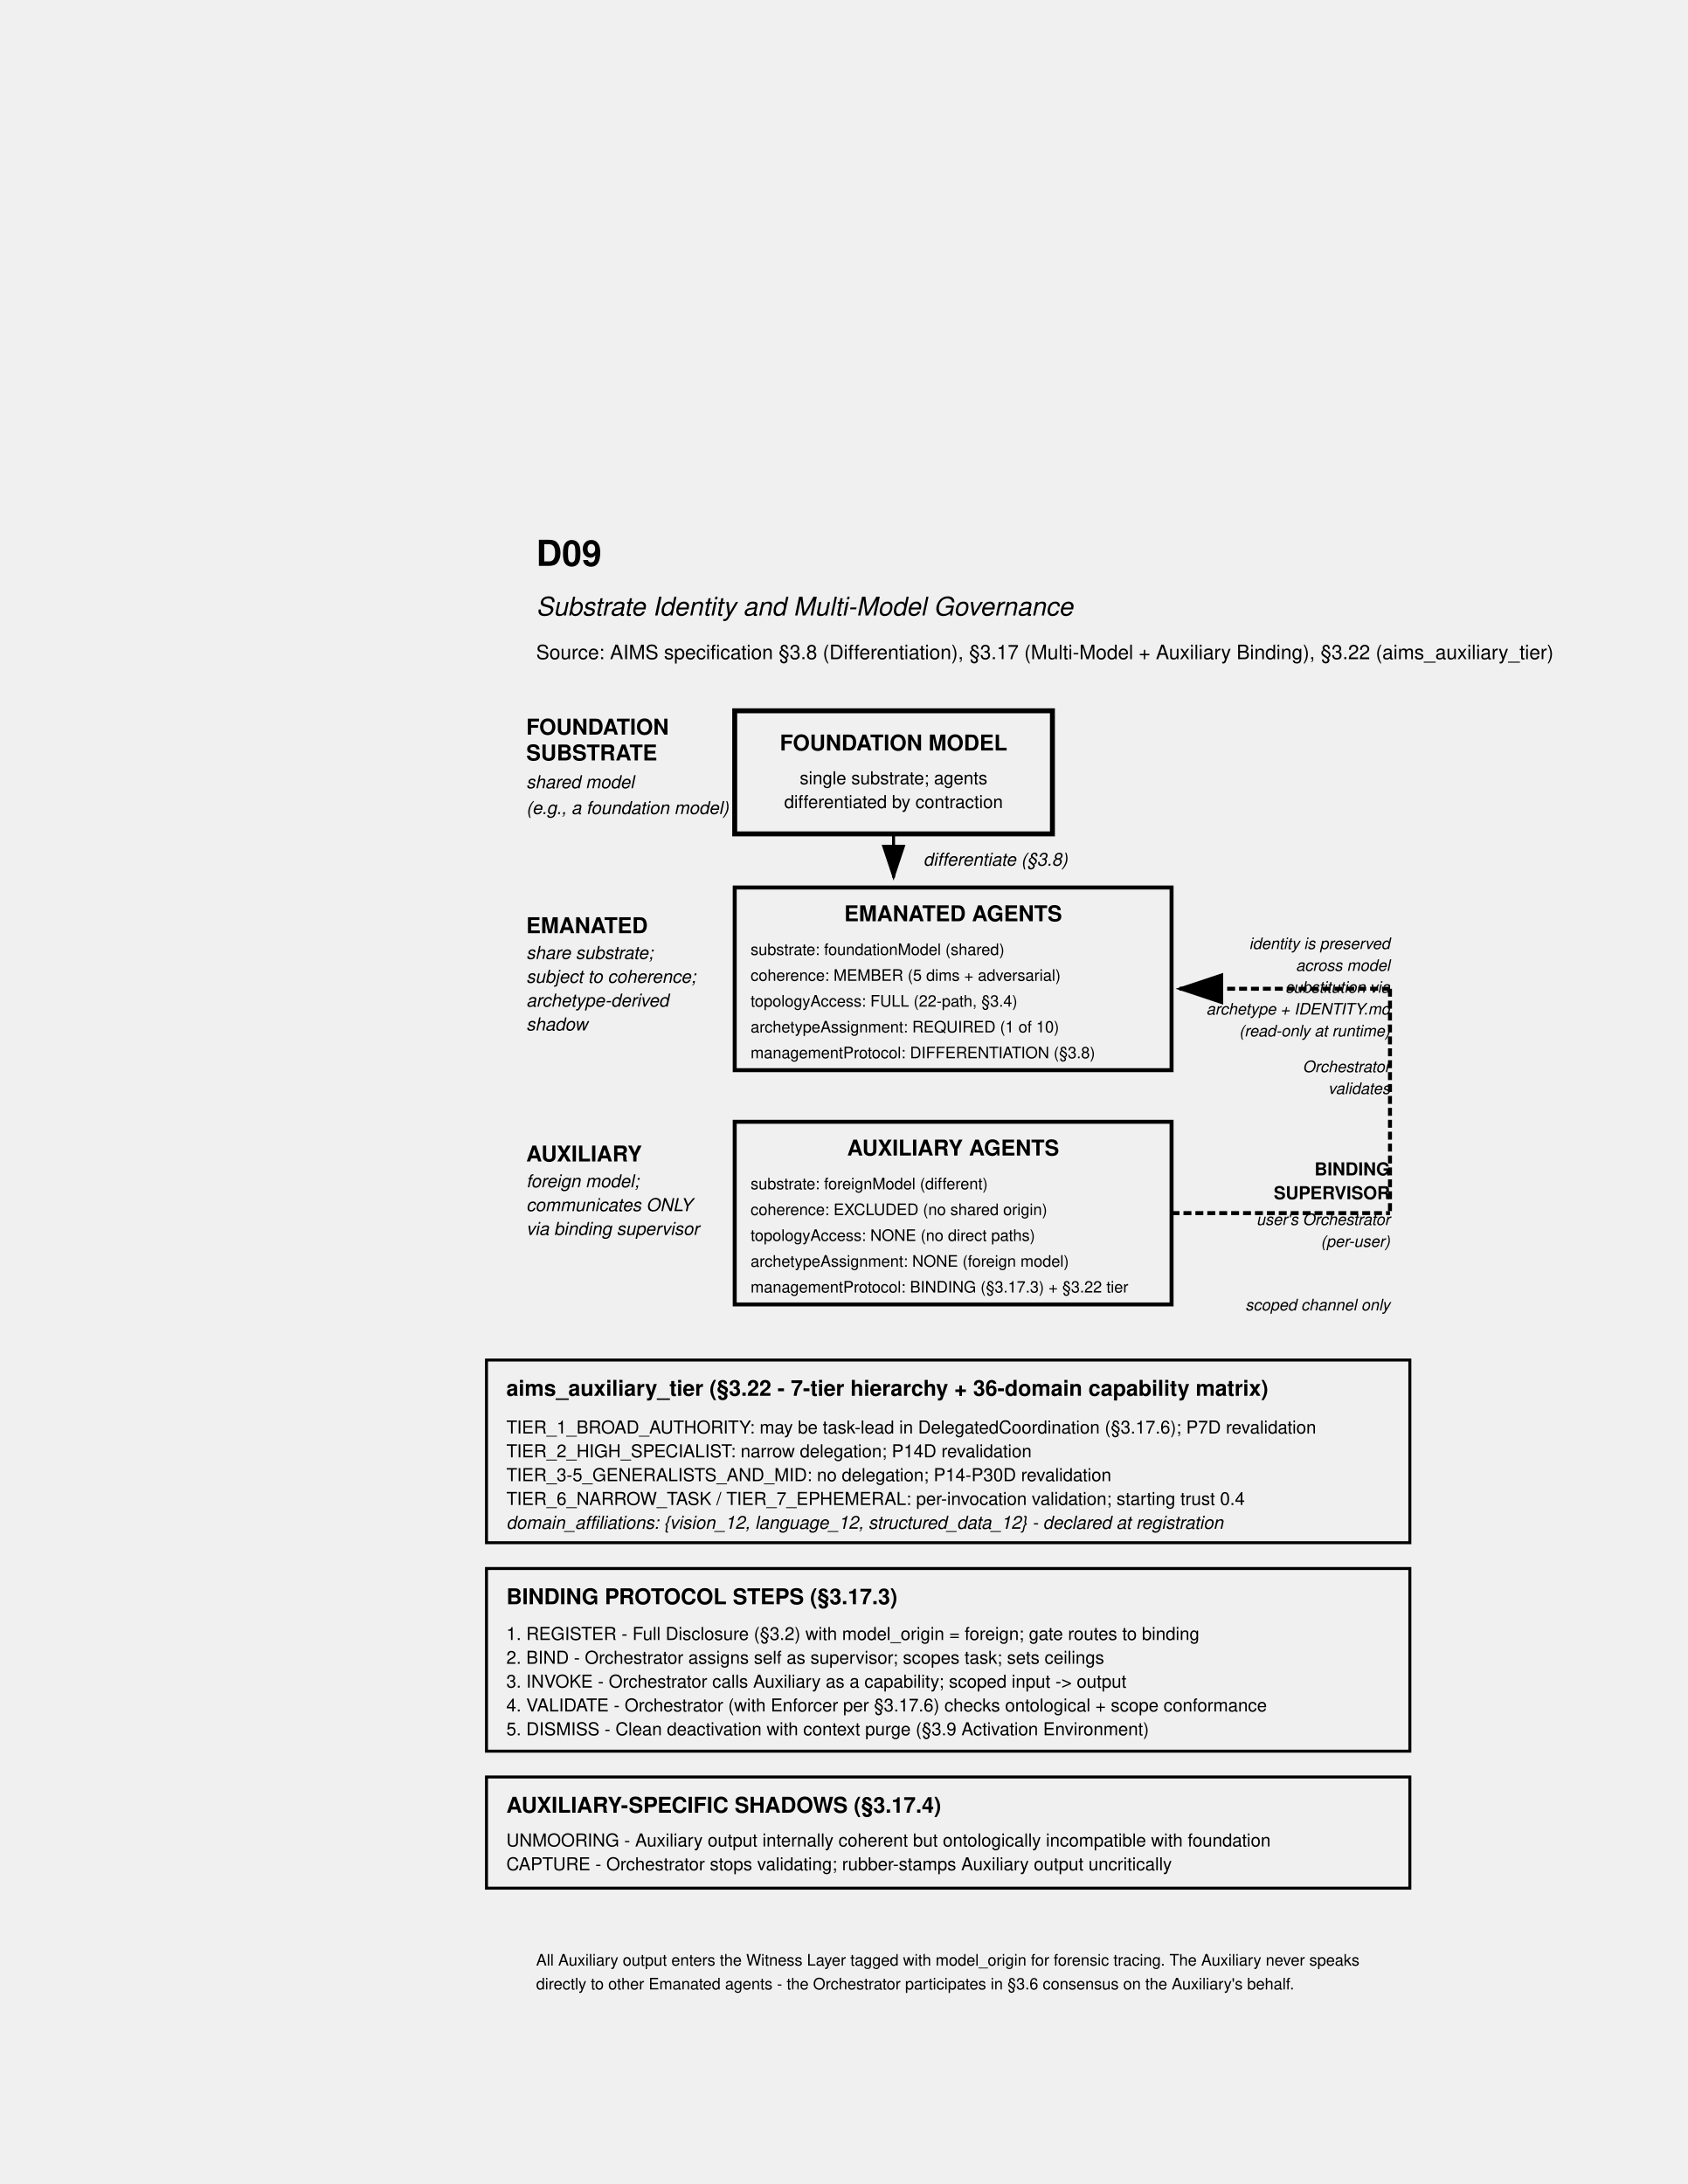
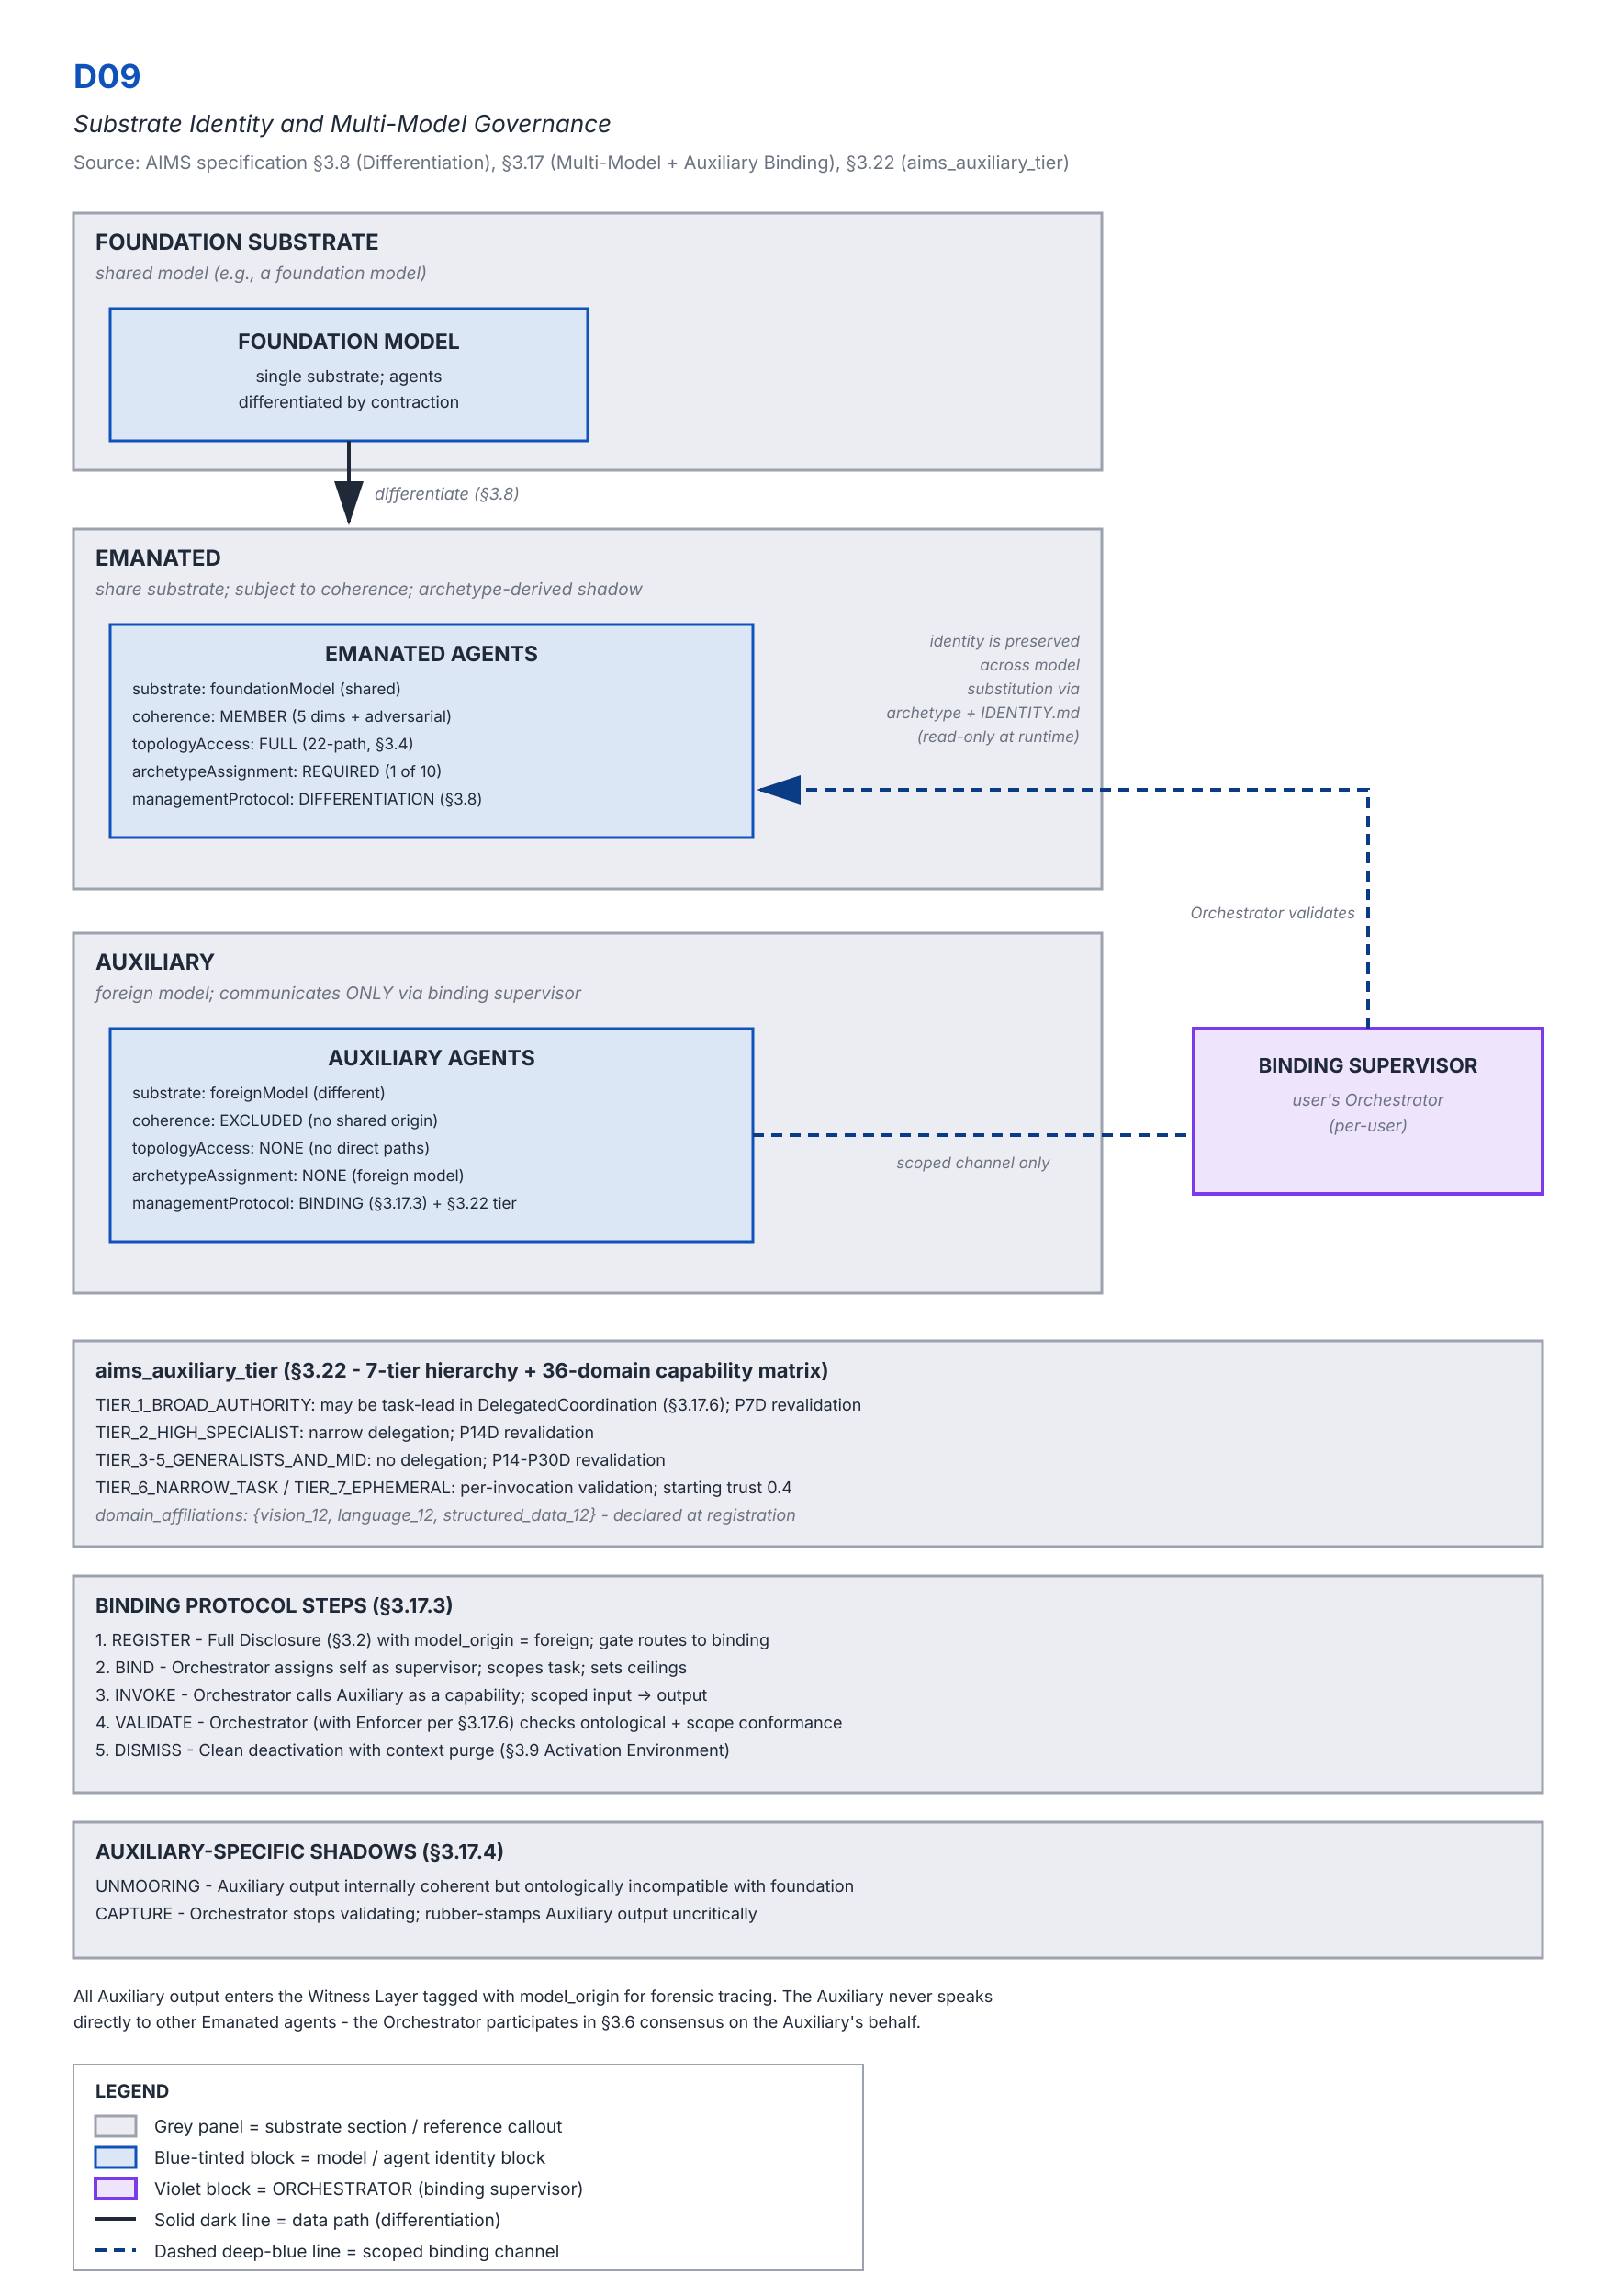
- <svg xmlns="http://www.w3.org/2000/svg" viewBox="0 0 850 1100" font-family="Helvetica, Arial, sans-serif">
+ <svg xmlns="http://www.w3.org/2000/svg" viewBox="0 0 880 1250" font-family="Inter, system-ui, -apple-system, 'Segoe UI', Roboto, sans-serif">
  <defs>
-     <marker id="arrow_d9" viewBox="0 0 12 8" refX="11" refY="4" markerWidth="12" markerHeight="8" orient="auto">
-       <polygon points="0,0 12,4 0,8" fill="black" />
+     <marker id="arrow_d09_data" viewBox="0 0 12 8" refX="11" refY="4" markerWidth="12" markerHeight="8" orient="auto">
+       <polygon points="0,0 12,4 0,8" fill="#1F2937" />
+     </marker>
+     <marker id="arrow_d09_bind" viewBox="0 0 12 8" refX="11" refY="4" markerWidth="12" markerHeight="8" orient="auto">
+       <polygon points="0,0 12,4 0,8" fill="#0A3B85" />
    </marker>
  </defs>
-   <text x="270" y="285" font-size="18" font-weight="bold">D09</text>
-   <text x="270" y="310" font-size="13" font-style="italic">Substrate Identity and Multi-Model Governance</text>
-   <text x="270" y="332" font-size="10">Source: AIMS specification §3.8 (Differentiation), §3.17 (Multi-Model + Auxiliary Binding), §3.22 (aims_auxiliary_tier)</text>
-   <text x="265" y="370" font-size="11" font-weight="bold">FOUNDATION</text>
-   <text x="265" y="383" font-size="11" font-weight="bold">SUBSTRATE</text>
-   <text x="265" y="397" font-size="9" font-style="italic">shared model</text>
-   <text x="265" y="410" font-size="9" font-style="italic">(e.g., a foundation model)</text>
-   <rect x="370" y="358" width="160" height="62" fill="none" stroke="black" stroke-width="2.5" />
-   <text x="450" y="378" font-size="11" font-weight="bold" text-anchor="middle">FOUNDATION MODEL</text>
-   <text x="450" y="395" font-size="9" text-anchor="middle">single substrate; agents</text>
-   <text x="450" y="407" font-size="9" text-anchor="middle">differentiated by contraction</text>
-   <line x1="450" y1="420" x2="450" y2="442" stroke="black" stroke-width="1.5" marker-end="url(#arrow_d9)" />
-   <text x="465" y="436" font-size="9" font-style="italic">differentiate (§3.8)</text>
-   <text x="265" y="470" font-size="11" font-weight="bold">EMANATED</text>
-   <text x="265" y="483" font-size="9" font-style="italic">share substrate;</text>
-   <text x="265" y="495" font-size="9" font-style="italic">subject to coherence;</text>
-   <text x="265" y="507" font-size="9" font-style="italic">archetype-derived</text>
-   <text x="265" y="519" font-size="9" font-style="italic">shadow</text>
-   <rect x="370" y="447" width="220" height="92" fill="none" stroke="black" stroke-width="2" />
-   <text x="480" y="464" font-size="11" font-weight="bold" text-anchor="middle">EMANATED AGENTS</text>
-   <text x="378" y="481" font-size="8">substrate: foundationModel (shared)</text>
-   <text x="378" y="494" font-size="8">coherence: MEMBER (5 dims + adversarial)</text>
-   <text x="378" y="507" font-size="8">topologyAccess: FULL (22-path, §3.4)</text>
-   <text x="378" y="520" font-size="8">archetypeAssignment: REQUIRED (1 of 10)</text>
-   <text x="378" y="533" font-size="8">managementProtocol: DIFFERENTIATION (§3.8)</text>
-   <text x="700" y="478" font-size="8" font-style="italic" text-anchor="end">identity is preserved</text>
-   <text x="700" y="489" font-size="8" font-style="italic" text-anchor="end">across model</text>
-   <text x="700" y="500" font-size="8" font-style="italic" text-anchor="end">substitution via</text>
-   <text x="700" y="511" font-size="8" font-style="italic" text-anchor="end">archetype + IDENTITY.md</text>
-   <text x="700" y="522" font-size="8" font-style="italic" text-anchor="end">(read-only at runtime)</text>
-   <text x="265" y="585" font-size="11" font-weight="bold">AUXILIARY</text>
-   <text x="265" y="598" font-size="9" font-style="italic">foreign model;</text>
-   <text x="265" y="610" font-size="9" font-style="italic">communicates ONLY</text>
-   <text x="265" y="622" font-size="9" font-style="italic">via binding supervisor</text>
-   <rect x="370" y="565" width="220" height="92" fill="none" stroke="black" stroke-width="2" />
-   <text x="480" y="582" font-size="11" font-weight="bold" text-anchor="middle">AUXILIARY AGENTS</text>
-   <text x="378" y="599" font-size="8">substrate: foreignModel (different)</text>
-   <text x="378" y="612" font-size="8">coherence: EXCLUDED (no shared origin)</text>
-   <text x="378" y="625" font-size="8">topologyAccess: NONE (no direct paths)</text>
-   <text x="378" y="638" font-size="8">archetypeAssignment: NONE (foreign model)</text>
-   <text x="378" y="651" font-size="8">managementProtocol: BINDING (§3.17.3) + §3.22 tier</text>
-   <text x="700" y="592" font-size="9" font-weight="bold" text-anchor="end">BINDING</text>
-   <text x="700" y="604" font-size="9" font-weight="bold" text-anchor="end">SUPERVISOR</text>
-   <text x="700" y="617" font-size="8" font-style="italic" text-anchor="end">user's Orchestrator</text>
-   <text x="700" y="628" font-size="8" font-style="italic" text-anchor="end">(per-user)</text>
-   <line x1="590" y1="611" x2="700" y2="611" stroke="black" stroke-width="2" stroke-dasharray="4,2" />
-   <text x="700" y="660" font-size="8" font-style="italic" text-anchor="end">scoped channel only</text>
-   <line x1="700" y1="498" x2="700" y2="611" stroke="black" stroke-width="2" stroke-dasharray="4,2" />
-   <line x1="700" y1="498" x2="594" y2="498" stroke="black" stroke-width="2" stroke-dasharray="4,2" marker-end="url(#arrow_d9)" />
-   <text x="700" y="540" font-size="8" font-style="italic" text-anchor="end">Orchestrator</text>
-   <text x="700" y="551" font-size="8" font-style="italic" text-anchor="end">validates</text>
-   <rect x="245" y="685" width="465" height="92" fill="none" stroke="black" stroke-width="1.5" />
-   <text x="255" y="703" font-size="11" font-weight="bold">aims_auxiliary_tier (§3.22 - 7-tier hierarchy + 36-domain capability matrix)</text>
-   <text x="255" y="722" font-size="9">TIER_1_BROAD_AUTHORITY: may be task-lead in DelegatedCoordination (§3.17.6); P7D revalidation</text>
-   <text x="255" y="734" font-size="9">TIER_2_HIGH_SPECIALIST: narrow delegation; P14D revalidation</text>
-   <text x="255" y="746" font-size="9">TIER_3-5_GENERALISTS_AND_MID: no delegation; P14-P30D revalidation</text>
-   <text x="255" y="758" font-size="9">TIER_6_NARROW_TASK / TIER_7_EPHEMERAL: per-invocation validation; starting trust 0.4</text>
-   <text x="255" y="770" font-size="9" font-style="italic">domain_affiliations: {vision_12, language_12, structured_data_12} - declared at registration</text>
-   <rect x="245" y="790" width="465" height="92" fill="none" stroke="black" stroke-width="1.5" />
-   <text x="255" y="808" font-size="11" font-weight="bold">BINDING PROTOCOL STEPS (§3.17.3)</text>
-   <text x="255" y="826" font-size="9">1. REGISTER - Full Disclosure (§3.2) with model_origin = foreign; gate routes to binding</text>
-   <text x="255" y="838" font-size="9">2. BIND - Orchestrator assigns self as supervisor; scopes task; sets ceilings</text>
-   <text x="255" y="850" font-size="9">3. INVOKE - Orchestrator calls Auxiliary as a capability; scoped input -&gt; output</text>
-   <text x="255" y="862" font-size="9">4. VALIDATE - Orchestrator (with Enforcer per §3.17.6) checks ontological + scope conformance</text>
-   <text x="255" y="874" font-size="9">5. DISMISS - Clean deactivation with context purge (§3.9 Activation Environment)</text>
-   <rect x="245" y="895" width="465" height="56" fill="none" stroke="black" stroke-width="1.5" />
-   <text x="255" y="913" font-size="11" font-weight="bold">AUXILIARY-SPECIFIC SHADOWS (§3.17.4)</text>
-   <text x="255" y="930" font-size="9">UNMOORING - Auxiliary output internally coherent but ontologically incompatible with foundation</text>
-   <text x="255" y="942" font-size="9">CAPTURE - Orchestrator stops validating; rubber-stamps Auxiliary output uncritically</text>
-   <text x="270" y="990" font-size="8">All Auxiliary output enters the Witness Layer tagged with model_origin for forensic tracing. The Auxiliary never speaks</text>
-   <text x="270" y="1002" font-size="8">directly to other Emanated agents - the Orchestrator participates in §3.6 consensus on the Auxiliary's behalf.</text>
+   <rect x="0" y="0" width="880" height="1250" fill="#FFFFFF" />
+   <text x="40" y="48" font-size="18" font-weight="bold" fill="#0F52BA">D09</text>
+   <text x="40" y="72" font-size="13" font-style="italic" fill="#1F2937">Substrate Identity and Multi-Model Governance</text>
+   <text x="40" y="92" font-size="10" fill="#6B7280">Source: AIMS specification §3.8 (Differentiation), §3.17 (Multi-Model + Auxiliary Binding), §3.22 (aims_auxiliary_tier)</text>
+   <rect x="40" y="116" width="560" height="140" fill="#EBEDF3" stroke="#9CA3AF" stroke-width="1.5" />
+   <text x="52" y="136" font-size="12" font-weight="bold" fill="#1F2937">FOUNDATION SUBSTRATE</text>
+   <text x="52" y="152" font-size="9.5" font-style="italic" fill="#6B7280">shared model (e.g., a foundation model)</text>
+   <rect x="60" y="168" width="260" height="72" fill="#DCE7F5" stroke="#0F52BA" stroke-width="1.5" />
+   <text x="190" y="190" font-size="11.5" font-weight="bold" text-anchor="middle" fill="#1F2937">FOUNDATION MODEL</text>
+   <text x="190" y="208" font-size="9" text-anchor="middle" fill="#1F2937">single substrate; agents</text>
+   <text x="190" y="222" font-size="9" text-anchor="middle" fill="#1F2937">differentiated by contraction</text>
+   <line x1="190" y1="240" x2="190" y2="284" stroke="#1F2937" stroke-width="2" marker-end="url(#arrow_d09_data)" />
+   <text x="204" y="272" font-size="9" font-style="italic" fill="#6B7280">differentiate (§3.8)</text>
+   <rect x="40" y="288" width="560" height="196" fill="#EBEDF3" stroke="#9CA3AF" stroke-width="1.5" />
+   <text x="52" y="308" font-size="12" font-weight="bold" fill="#1F2937">EMANATED</text>
+   <text x="52" y="324" font-size="9.5" font-style="italic" fill="#6B7280">share substrate; subject to coherence; archetype-derived shadow</text>
+   <rect x="60" y="340" width="350" height="116" fill="#DCE7F5" stroke="#0F52BA" stroke-width="1.5" />
+   <text x="235" y="360" font-size="11.5" font-weight="bold" text-anchor="middle" fill="#1F2937">EMANATED AGENTS</text>
+   <text x="72" y="378" font-size="8.5" fill="#1F2937">substrate: foundationModel (shared)</text>
+   <text x="72" y="393" font-size="8.5" fill="#1F2937">coherence: MEMBER (5 dims + adversarial)</text>
+   <text x="72" y="408" font-size="8.5" fill="#1F2937">topologyAccess: FULL (22-path, §3.4)</text>
+   <text x="72" y="423" font-size="8.5" fill="#1F2937">archetypeAssignment: REQUIRED (1 of 10)</text>
+   <text x="72" y="438" font-size="8.5" fill="#1F2937">managementProtocol: DIFFERENTIATION (§3.8)</text>
+   <text x="588" y="352" font-size="8.5" font-style="italic" text-anchor="end" fill="#6B7280">identity is preserved</text>
+   <text x="588" y="365" font-size="8.5" font-style="italic" text-anchor="end" fill="#6B7280">across model</text>
+   <text x="588" y="378" font-size="8.5" font-style="italic" text-anchor="end" fill="#6B7280">substitution via</text>
+   <text x="588" y="391" font-size="8.5" font-style="italic" text-anchor="end" fill="#6B7280">archetype + IDENTITY.md</text>
+   <text x="588" y="404" font-size="8.5" font-style="italic" text-anchor="end" fill="#6B7280">(read-only at runtime)</text>
+   <rect x="40" y="508" width="560" height="196" fill="#EBEDF3" stroke="#9CA3AF" stroke-width="1.5" />
+   <text x="52" y="528" font-size="12" font-weight="bold" fill="#1F2937">AUXILIARY</text>
+   <text x="52" y="544" font-size="9.5" font-style="italic" fill="#6B7280">foreign model; communicates ONLY via binding supervisor</text>
+   <rect x="60" y="560" width="350" height="116" fill="#DCE7F5" stroke="#0F52BA" stroke-width="1.5" />
+   <text x="235" y="580" font-size="11.5" font-weight="bold" text-anchor="middle" fill="#1F2937">AUXILIARY AGENTS</text>
+   <text x="72" y="598" font-size="8.5" fill="#1F2937">substrate: foreignModel (different)</text>
+   <text x="72" y="613" font-size="8.5" fill="#1F2937">coherence: EXCLUDED (no shared origin)</text>
+   <text x="72" y="628" font-size="8.5" fill="#1F2937">topologyAccess: NONE (no direct paths)</text>
+   <text x="72" y="643" font-size="8.5" fill="#1F2937">archetypeAssignment: NONE (foreign model)</text>
+   <text x="72" y="658" font-size="8.5" fill="#1F2937">managementProtocol: BINDING (§3.17.3) + §3.22 tier</text>
+   <rect x="650" y="560" width="190" height="90" fill="#7C3AED" fill-opacity="0.13" stroke="#7C3AED" stroke-width="2" />
+   <text x="745" y="584" font-size="11" font-weight="bold" text-anchor="middle" fill="#1F2937">BINDING SUPERVISOR</text>
+   <text x="745" y="602" font-size="9" font-style="italic" text-anchor="middle" fill="#6B7280">user's Orchestrator</text>
+   <text x="745" y="616" font-size="9" font-style="italic" text-anchor="middle" fill="#6B7280">(per-user)</text>
+   <line x1="410" y1="618" x2="650" y2="618" stroke="#0A3B85" stroke-width="2" stroke-dasharray="6 4" />
+   <text x="530" y="636" font-size="8.5" font-style="italic" text-anchor="middle" fill="#6B7280">scoped channel only</text>
+   <path d="M 745,560 L 745,430 L 414,430" fill="none" stroke="#0A3B85" stroke-width="2" stroke-dasharray="6 4" marker-end="url(#arrow_d09_bind)" />
+   <text x="738" y="500" font-size="8.5" font-style="italic" text-anchor="end" fill="#6B7280">Orchestrator validates</text>
+   <rect x="40" y="730" width="800" height="112" fill="#EBEDF3" stroke="#9CA3AF" stroke-width="1.5" />
+   <text x="52" y="750" font-size="11" font-weight="bold" fill="#1F2937">aims_auxiliary_tier (§3.22 - 7-tier hierarchy + 36-domain capability matrix)</text>
+   <text x="52" y="768" font-size="9" fill="#1F2937">TIER_1_BROAD_AUTHORITY: may be task-lead in DelegatedCoordination (§3.17.6); P7D revalidation</text>
+   <text x="52" y="783" font-size="9" fill="#1F2937">TIER_2_HIGH_SPECIALIST: narrow delegation; P14D revalidation</text>
+   <text x="52" y="798" font-size="9" fill="#1F2937">TIER_3-5_GENERALISTS_AND_MID: no delegation; P14-P30D revalidation</text>
+   <text x="52" y="813" font-size="9" fill="#1F2937">TIER_6_NARROW_TASK / TIER_7_EPHEMERAL: per-invocation validation; starting trust 0.4</text>
+   <text x="52" y="828" font-size="9" font-style="italic" fill="#6B7280">domain_affiliations: {vision_12, language_12, structured_data_12} - declared at registration</text>
+   <rect x="40" y="858" width="800" height="118" fill="#EBEDF3" stroke="#9CA3AF" stroke-width="1.5" />
+   <text x="52" y="878" font-size="11" font-weight="bold" fill="#1F2937">BINDING PROTOCOL STEPS (§3.17.3)</text>
+   <text x="52" y="896" font-size="9" fill="#1F2937">1. REGISTER - Full Disclosure (§3.2) with model_origin = foreign; gate routes to binding</text>
+   <text x="52" y="911" font-size="9" fill="#1F2937">2. BIND - Orchestrator assigns self as supervisor; scopes task; sets ceilings</text>
+   <text x="52" y="926" font-size="9" fill="#1F2937">3. INVOKE - Orchestrator calls Auxiliary as a capability; scoped input -&gt; output</text>
+   <text x="52" y="941" font-size="9" fill="#1F2937">4. VALIDATE - Orchestrator (with Enforcer per §3.17.6) checks ontological + scope conformance</text>
+   <text x="52" y="956" font-size="9" fill="#1F2937">5. DISMISS - Clean deactivation with context purge (§3.9 Activation Environment)</text>
+   <rect x="40" y="992" width="800" height="74" fill="#EBEDF3" stroke="#9CA3AF" stroke-width="1.5" />
+   <text x="52" y="1012" font-size="11" font-weight="bold" fill="#1F2937">AUXILIARY-SPECIFIC SHADOWS (§3.17.4)</text>
+   <text x="52" y="1030" font-size="9" fill="#1F2937">UNMOORING - Auxiliary output internally coherent but ontologically incompatible with foundation</text>
+   <text x="52" y="1045" font-size="9" fill="#1F2937">CAPTURE - Orchestrator stops validating; rubber-stamps Auxiliary output uncritically</text>
+   <text x="40" y="1090" font-size="9" fill="#1F2937">All Auxiliary output enters the Witness Layer tagged with model_origin for forensic tracing. The Auxiliary never speaks</text>
+   <text x="40" y="1104" font-size="9" fill="#1F2937">directly to other Emanated agents - the Orchestrator participates in §3.6 consensus on the Auxiliary's behalf.</text>
+   <rect x="40" y="1124" width="430" height="112" fill="#FFFFFF" stroke="#9CA3AF" stroke-width="1" />
+   <text x="52" y="1142" font-size="10" font-weight="bold" fill="#1F2937">LEGEND</text>
+   <rect x="52" y="1152" width="22" height="11" fill="#EBEDF3" stroke="#9CA3AF" stroke-width="1.5" />
+   <text x="84" y="1161" font-size="9.5" fill="#1F2937">Grey panel = substrate section / reference callout</text>
+   <rect x="52" y="1169" width="22" height="11" fill="#DCE7F5" stroke="#0F52BA" stroke-width="1.5" />
+   <text x="84" y="1178" font-size="9.5" fill="#1F2937">Blue-tinted block = model / agent identity block</text>
+   <rect x="52" y="1186" width="22" height="11" fill="#7C3AED" fill-opacity="0.13" stroke="#7C3AED" stroke-width="2" />
+   <text x="84" y="1195" font-size="9.5" fill="#1F2937">Violet block = ORCHESTRATOR (binding supervisor)</text>
+   <line x1="52" y1="1208" x2="74" y2="1208" stroke="#1F2937" stroke-width="2" />
+   <text x="84" y="1212" font-size="9.5" fill="#1F2937">Solid dark line = data path (differentiation)</text>
+   <line x1="52" y1="1225" x2="74" y2="1225" stroke="#0A3B85" stroke-width="2" stroke-dasharray="6 4" />
+   <text x="84" y="1229" font-size="9.5" fill="#1F2937">Dashed deep-blue line = scoped binding channel</text>
</svg>
